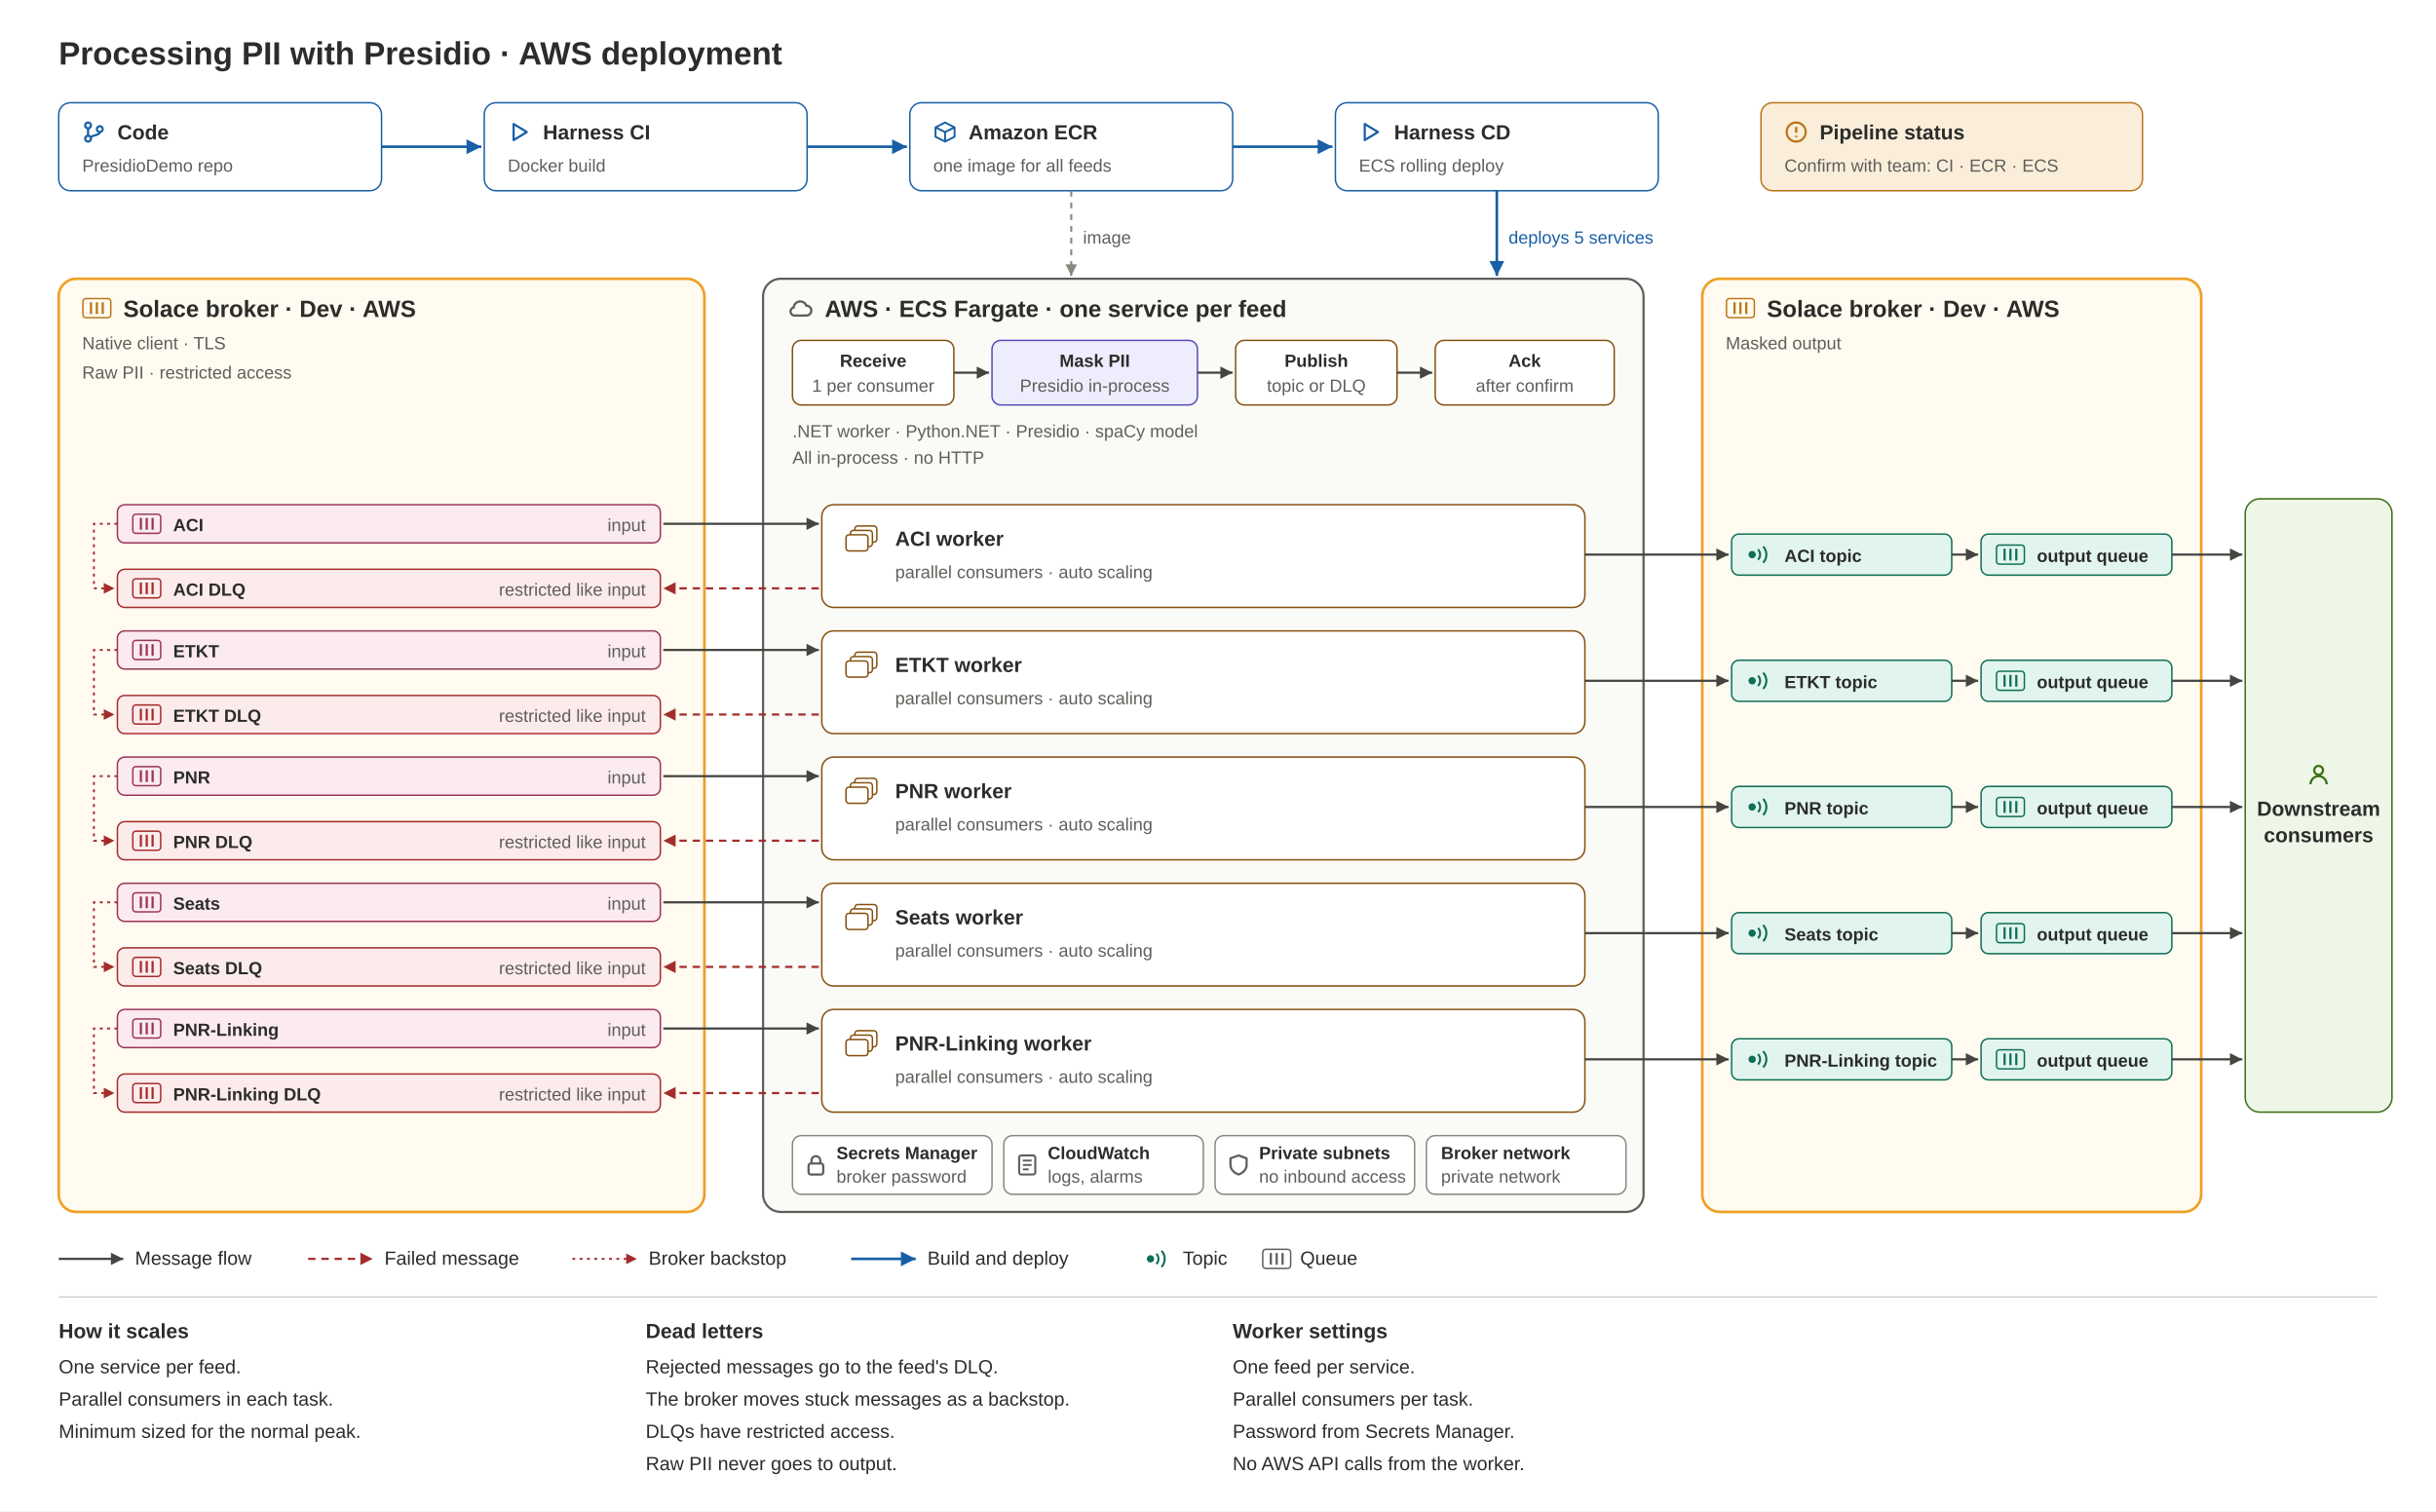
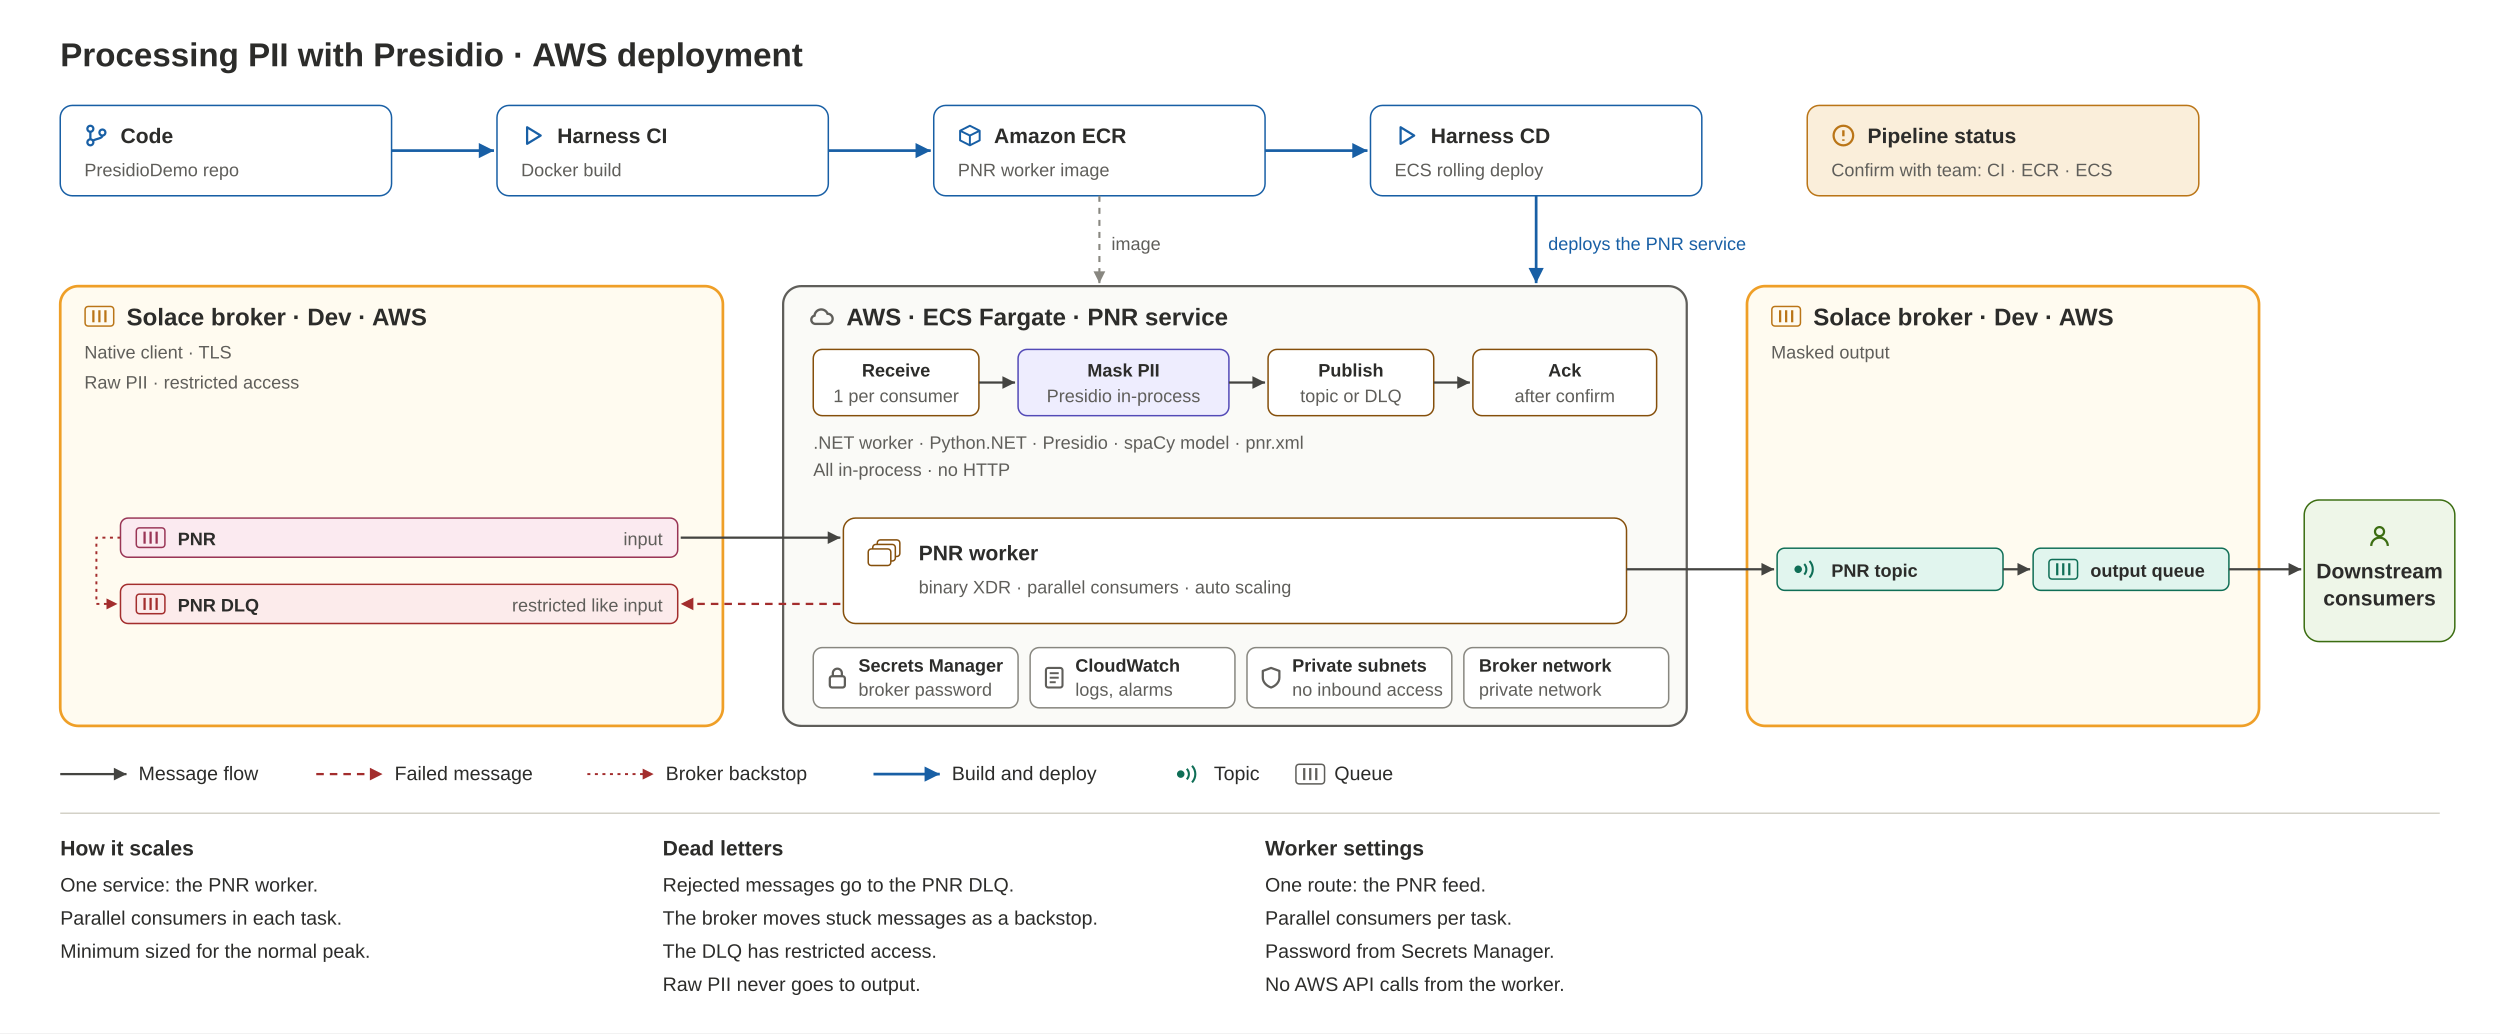
- <svg xmlns="http://www.w3.org/2000/svg" viewBox="0 0 1660 1030" role="img" aria-labelledby="title desc">
+ <svg xmlns="http://www.w3.org/2000/svg" viewBox="0 0 1660 686" role="img" aria-labelledby="title desc">
  <defs>
    <marker id="a" viewBox="0 0 10 10" refX="9" refY="5" markerWidth="7" markerHeight="7" orient="auto-start-reverse">
      <path d="M1 1L9 5L1 9z" fill="#444441" />
    </marker>
    <marker id="r" viewBox="0 0 10 10" refX="9" refY="5" markerWidth="7" markerHeight="7" orient="auto-start-reverse">
      <path d="M1 1L9 5L1 9z" fill="#A32D2D" />
    </marker>
    <marker id="b" viewBox="0 0 10 10" refX="9" refY="5" markerWidth="7" markerHeight="7" orient="auto-start-reverse">
      <path d="M1 1L9 5L1 9z" fill="#185FA5" />
    </marker>
    <marker id="g" viewBox="0 0 10 10" refX="9" refY="5" markerWidth="7" markerHeight="7" orient="auto-start-reverse">
      <path d="M1 1L9 5L1 9z" fill="#888780" />
    </marker>
    <symbol id="q" viewBox="0 0 20 14">
      <rect x="0.5" y="0.5" width="19" height="13" rx="2" fill="none" stroke="currentColor" />
      <path d="M6 3V11M10 3V11M14 3V11" stroke="currentColor" stroke-width="1.5" />
    </symbol>
    <symbol id="topic" viewBox="0 0 20 14">
      <circle cx="4" cy="7" r="2.5" fill="currentColor" />
      <path d="M8 3.5A5 5 0 0 1 8 10.5M11.5 1.5A8 8 0 0 1 11.5 12.5" fill="none" stroke="currentColor" stroke-width="1.4" />
    </symbol>
    <symbol id="tasks" viewBox="0 0 22 18">
      <rect x="6.5" y="0.5" width="15" height="11" rx="2" fill="#FFFFFF" stroke="currentColor" />
      <rect x="3.5" y="3.5" width="15" height="11" rx="2" fill="#FFFFFF" stroke="currentColor" />
      <rect x="0.5" y="6.5" width="15" height="11" rx="2" fill="#FFFFFF" stroke="currentColor" />
    </symbol>
    <symbol id="i-git" viewBox="0 0 16 16">
      <g fill="none" stroke="currentColor" stroke-width="1.5">
        <circle cx="4" cy="3.5" r="2" />
        <circle cx="4" cy="12.5" r="2" />
        <circle cx="12" cy="6" r="2" />
        <path d="M4 5.5V10.5M12 8C12 10 8 10 5.5 11.5" />
      </g>
    </symbol>
    <symbol id="i-run" viewBox="0 0 16 16">
      <path d="M4 2.5L13 8L4 13.5Z" fill="none" stroke="currentColor" stroke-width="1.5" stroke-linejoin="round" />
    </symbol>
    <symbol id="i-box" viewBox="0 0 16 16">
      <path d="M8 1.5L14.5 4.8V11.2L8 14.5L1.5 11.2V4.8Z M1.5 4.8L8 8L14.5 4.8 M8 8V14.5" fill="none" stroke="currentColor" stroke-width="1.3" stroke-linejoin="round" />
    </symbol>
    <symbol id="i-check" viewBox="0 0 16 16">
      <circle cx="8" cy="8" r="6.5" fill="none" stroke="currentColor" stroke-width="1.5" />
      <path d="M8 4.5V8.5M8 10.5V11.5" stroke="currentColor" stroke-width="1.6" />
    </symbol>
    <symbol id="i-cloud" viewBox="0 0 16 16">
      <path d="M4.5 12.5H12A3 3 0 0 0 12 6.5A4 4 0 0 0 4.3 7.6A2.5 2.5 0 0 0 4.5 12.5Z" fill="none" stroke="currentColor" stroke-width="1.4" />
    </symbol>
    <symbol id="i-lock" viewBox="0 0 16 16">
      <rect x="3" y="7" width="10" height="7.5" rx="1.5" fill="none" stroke="currentColor" stroke-width="1.5" />
      <path d="M5 7V5A3 3 0 0 1 11 5V7" fill="none" stroke="currentColor" stroke-width="1.5" />
    </symbol>
    <symbol id="i-log" viewBox="0 0 16 16">
      <rect x="2.5" y="1.5" width="11" height="13" rx="1.5" fill="none" stroke="currentColor" stroke-width="1.4" />
      <path d="M5 5H11M5 8H11M5 11H9" stroke="currentColor" stroke-width="1.3" />
    </symbol>
    <symbol id="i-shield" viewBox="0 0 16 16">
      <path d="M8 1.5L13.5 3.5V8C13.5 11 11 13.5 8 14.5C5 13.5 2.5 11 2.5 8V3.5Z" fill="none" stroke="currentColor" stroke-width="1.5" stroke-linejoin="round" />
    </symbol>
    <symbol id="i-user" viewBox="0 0 16 16">
      <circle cx="8" cy="5" r="3" fill="none" stroke="currentColor" stroke-width="1.5" />
      <path d="M2.5 14.5A5.5 5.5 0 0 1 13.5 14.5" fill="none" stroke="currentColor" stroke-width="1.5" />
    </symbol>
    <style>
text{font-family:'Segoe UI',Arial,sans-serif;fill:#2C2C2A}
.h{font-size:16px;font-weight:600}
.t{font-size:14px;font-weight:600}
.s{font-size:13px}
.m{font-size:12px;fill:#5F5E5A}
.k{font-size:12px;font-weight:600}
.c{font-family:Consolas,'Courier New',monospace;font-size:11px;fill:#5F5E5A}
.ln{fill:none;stroke:#444441;stroke-width:1.5}
.dl{fill:none;stroke:#A32D2D;stroke-width:1.5;stroke-dasharray:5 4}
.bk{fill:none;stroke:#A32D2D;stroke-width:1.3;stroke-dasharray:2 3}
.dp{fill:none;stroke:#185FA5;stroke-width:1.8}
.pf{fill:none;stroke:#888780;stroke-width:1.4;stroke-dasharray:4 4}
.bd rect{fill:#FFFFFF;stroke:#185FA5}.bd{color:#185FA5}
.iq rect{fill:#FBEAF0;stroke:#993556}.iq{color:#993556}
.dq rect{fill:#FCEBEB;stroke:#A32D2D}.dq{color:#A32D2D}
.cq rect{fill:#E1F5EE;stroke:#0F6E56}.cq{color:#0F6E56}
.mq rect{fill:#FAEEDA;stroke:#BA7517;stroke-dasharray:4 3}.mq{color:#BA7517}
.ws rect{fill:#FFFFFF;stroke:#854F0B}.ws{color:#854F0B}
.st rect{fill:#FFFFFF;stroke:#854F0B}
.sv rect{fill:#FFFFFF;stroke:#888780}.sv{color:#5F5E5A}
.miss{fill:#854F0B;font-weight:600}
</style>
  </defs>
-   <rect width="1660" height="1030" fill="#FFFFFF" />
+   <rect width="1660" height="686" fill="#FFFFFF" />
  <text class="h" x="40" y="44" style="font-size:22px">Processing PII with Presidio · AWS deployment</text>
  <g class="bd">
    <rect x="40" y="70" width="220" height="60" rx="8" />
    <use href="#i-git" x="56" y="82" width="16" height="16" />
    <text class="t" x="80" y="95">Code</text>
    <text class="m" x="56" y="117">PresidioDemo repo</text>
  </g>
  <g class="bd">
    <rect x="330" y="70" width="220" height="60" rx="8" />
    <use href="#i-run" x="346" y="82" width="16" height="16" />
    <text class="t" x="370" y="95">Harness CI</text>
    <text class="m" x="346" y="117">Docker build</text>
  </g>
  <g class="bd">
    <rect x="620" y="70" width="220" height="60" rx="8" />
    <use href="#i-box" x="636" y="82" width="16" height="16" />
    <text class="t" x="660" y="95">Amazon ECR</text>
-     <text class="m" x="636" y="117">one image for all feeds</text>
+     <text class="m" x="636" y="117">PNR worker image</text>
  </g>
  <g class="bd">
    <rect x="910" y="70" width="220" height="60" rx="8" />
    <use href="#i-run" x="926" y="82" width="16" height="16" />
    <text class="t" x="950" y="95">Harness CD</text>
    <text class="m" x="926" y="117">ECS rolling deploy</text>
  </g>
  <g>
    <rect x="1200" y="70" width="260" height="60" rx="8" fill="#FAEEDA" stroke="#BA7517" />
    <use href="#i-check" x="1216" y="82" width="16" height="16" style="color:#BA7517" />
    <text class="t" x="1240" y="95">Pipeline status</text>
    <text class="m" x="1216" y="117">Confirm with team: CI · ECR · ECS</text>
  </g>
  <path class="dp" d="M260 100H328" marker-end="url(#b)" />
  <path class="dp" d="M550 100H618" marker-end="url(#b)" />
  <path class="dp" d="M840 100H908" marker-end="url(#b)" />
-   <rect x="40" y="190" width="440" height="636" rx="12" fill="#FFFBF0" stroke="#EF9F27" stroke-width="1.8" />
+   <rect x="40" y="190" width="440" height="292" rx="12" fill="#FFFBF0" stroke="#EF9F27" stroke-width="1.8" />
  <use href="#q" x="56" y="203" width="20" height="14" style="color:#BA7517" />
  <text class="h" x="84" y="216">Solace broker · Dev · AWS</text>
  <text class="m" x="56" y="238">Native client · TLS</text>
  <text class="m" x="56" y="258">Raw PII · restricted access</text>
-   <rect x="520" y="190" width="600" height="636" rx="12" fill="#FAFAF7" stroke="#5F5E5A" stroke-width="1.5" />
+   <rect x="520" y="190" width="600" height="292" rx="12" fill="#FAFAF7" stroke="#5F5E5A" stroke-width="1.5" />
  <use href="#i-cloud" x="536" y="201" width="18" height="18" style="color:#5F5E5A" />
-   <text class="h" x="562" y="216">AWS · ECS Fargate · one service per feed</text>
+   <text class="h" x="562" y="216">AWS · ECS Fargate · PNR service</text>
  <g class="st">
    <rect x="540" y="232" width="110" height="44" rx="6" />
    <text class="k" x="595" y="250" text-anchor="middle">Receive</text>
    <text class="m" x="595" y="267" text-anchor="middle">1 per consumer</text>
  </g>
  <rect x="676" y="232" width="140" height="44" rx="6" fill="#EEEDFE" stroke="#534AB7" />
  <text class="k" x="746" y="250" text-anchor="middle">Mask PII</text>
  <text class="m" x="746" y="267" text-anchor="middle">Presidio in-process</text>
  <g class="st">
    <rect x="842" y="232" width="110" height="44" rx="6" />
    <text class="k" x="897" y="250" text-anchor="middle">Publish</text>
    <text class="m" x="897" y="267" text-anchor="middle">topic or DLQ</text>
  </g>
  <g class="st">
    <rect x="978" y="232" width="122" height="44" rx="6" />
    <text class="k" x="1039" y="250" text-anchor="middle">Ack</text>
    <text class="m" x="1039" y="267" text-anchor="middle">after confirm</text>
  </g>
  <path class="ln" d="M650 254H674" marker-end="url(#a)" />
  <path class="ln" d="M816 254H840" marker-end="url(#a)" />
  <path class="ln" d="M952 254H976" marker-end="url(#a)" />
-   <text class="m" x="540" y="298">.NET worker · Python.NET · Presidio · spaCy model</text>
+   <text class="m" x="540" y="298">.NET worker · Python.NET · Presidio · spaCy model · pnr.xml</text>
  <text class="m" x="540" y="316">All in-process · no HTTP</text>
-   <rect x="1160" y="190" width="340" height="636" rx="12" fill="#FFFBF0" stroke="#EF9F27" stroke-width="1.8" />
+   <rect x="1160" y="190" width="340" height="292" rx="12" fill="#FFFBF0" stroke="#EF9F27" stroke-width="1.8" />
  <use href="#q" x="1176" y="203" width="20" height="14" style="color:#BA7517" />
  <text class="h" x="1204" y="216">Solace broker · Dev · AWS</text>
  <text class="m" x="1176" y="238">Masked output</text>
-   <rect x="1530" y="340" width="100" height="418" rx="10" fill="#EEF6E8" stroke="#3B6D11" />
-   <use href="#i-user" x="1572" y="520" width="16" height="16" style="color:#3B6D11" />
-   <text class="t" x="1580" y="556" text-anchor="middle">Downstream</text>
-   <text class="t" x="1580" y="574" text-anchor="middle">consumers</text>
+   <rect x="1530" y="332" width="100" height="94" rx="10" fill="#EEF6E8" stroke="#3B6D11" />
+   <use href="#i-user" x="1572" y="348" width="16" height="16" style="color:#3B6D11" />
+   <text class="t" x="1580" y="384" text-anchor="middle">Downstream</text>
+   <text class="t" x="1580" y="402" text-anchor="middle">consumers</text>
  <g class="iq">
    <rect x="80" y="344" width="370" height="26" rx="5" />
    <use href="#q" x="90" y="350" width="20" height="14" />
-     <text class="k" x="118" y="362">ACI</text>
+     <text class="k" x="118" y="362">PNR</text>
    <text class="m" x="440" y="362" text-anchor="end">input</text>
  </g>
  <g class="dq">
    <rect x="80" y="388" width="370" height="26" rx="5" />
    <use href="#q" x="90" y="394" width="20" height="14" />
-     <text class="k" x="118" y="406">ACI DLQ</text>
+     <text class="k" x="118" y="406">PNR DLQ</text>
    <text class="m" x="440" y="406" text-anchor="end">restricted like input</text>
  </g>
  <path class="bk" d="M80 357H64V401H78" marker-end="url(#r)" />
  <g class="ws">
    <rect x="560" y="344" width="520" height="70" rx="8" />
    <use href="#tasks" x="576" y="358" width="22" height="18" />
-     <text class="t" x="610" y="372">ACI worker</text>
-     <text class="m" x="610" y="394">parallel consumers · auto scaling</text>
+     <text class="t" x="610" y="372">PNR worker</text>
+     <text class="m" x="610" y="394">binary XDR · parallel consumers · auto scaling</text>
  </g>
  <g class="cq">
    <rect x="1180" y="364" width="150" height="28" rx="5" />
    <use href="#topic" x="1190" y="371" width="20" height="14" />
-     <text class="k" x="1216" y="383">ACI topic</text>
+     <text class="k" x="1216" y="383">PNR topic</text>
  </g>
  <g class="cq">
    <rect x="1350" y="364" width="130" height="28" rx="5" />
    <use href="#q" x="1360" y="371" width="20" height="14" />
    <text class="k" x="1388" y="383">output queue</text>
  </g>
  <path class="ln" d="M452 357H558" marker-end="url(#a)" />
  <path class="dl" d="M558 401H452" marker-end="url(#r)" />
  <path class="ln" d="M1080 378H1178" marker-end="url(#a)" />
  <path class="ln" d="M1330 378H1348" marker-end="url(#a)" />
  <path class="ln" d="M1480 378H1528" marker-end="url(#a)" />
-   <g class="iq">
-     <rect x="80" y="430" width="370" height="26" rx="5" />
-     <use href="#q" x="90" y="436" width="20" height="14" />
-     <text class="k" x="118" y="448">ETKT</text>
-     <text class="m" x="440" y="448" text-anchor="end">input</text>
-   </g>
-   <g class="dq">
-     <rect x="80" y="474" width="370" height="26" rx="5" />
-     <use href="#q" x="90" y="480" width="20" height="14" />
-     <text class="k" x="118" y="492">ETKT DLQ</text>
-     <text class="m" x="440" y="492" text-anchor="end">restricted like input</text>
-   </g>
-   <path class="bk" d="M80 443H64V487H78" marker-end="url(#r)" />
-   <g class="ws">
-     <rect x="560" y="430" width="520" height="70" rx="8" />
-     <use href="#tasks" x="576" y="444" width="22" height="18" />
-     <text class="t" x="610" y="458">ETKT worker</text>
-     <text class="m" x="610" y="480">parallel consumers · auto scaling</text>
-   </g>
-   <g class="cq">
-     <rect x="1180" y="450" width="150" height="28" rx="5" />
-     <use href="#topic" x="1190" y="457" width="20" height="14" />
-     <text class="k" x="1216" y="469">ETKT topic</text>
-   </g>
-   <g class="cq">
-     <rect x="1350" y="450" width="130" height="28" rx="5" />
-     <use href="#q" x="1360" y="457" width="20" height="14" />
-     <text class="k" x="1388" y="469">output queue</text>
-   </g>
-   <path class="ln" d="M452 443H558" marker-end="url(#a)" />
-   <path class="dl" d="M558 487H452" marker-end="url(#r)" />
-   <path class="ln" d="M1080 464H1178" marker-end="url(#a)" />
-   <path class="ln" d="M1330 464H1348" marker-end="url(#a)" />
-   <path class="ln" d="M1480 464H1528" marker-end="url(#a)" />
-   <g class="iq">
-     <rect x="80" y="516" width="370" height="26" rx="5" />
-     <use href="#q" x="90" y="522" width="20" height="14" />
-     <text class="k" x="118" y="534">PNR</text>
-     <text class="m" x="440" y="534" text-anchor="end">input</text>
-   </g>
-   <g class="dq">
-     <rect x="80" y="560" width="370" height="26" rx="5" />
-     <use href="#q" x="90" y="566" width="20" height="14" />
-     <text class="k" x="118" y="578">PNR DLQ</text>
-     <text class="m" x="440" y="578" text-anchor="end">restricted like input</text>
-   </g>
-   <path class="bk" d="M80 529H64V573H78" marker-end="url(#r)" />
-   <g class="ws">
-     <rect x="560" y="516" width="520" height="70" rx="8" />
-     <use href="#tasks" x="576" y="530" width="22" height="18" />
-     <text class="t" x="610" y="544">PNR worker</text>
-     <text class="m" x="610" y="566">parallel consumers · auto scaling</text>
-   </g>
-   <g class="cq">
-     <rect x="1180" y="536" width="150" height="28" rx="5" />
-     <use href="#topic" x="1190" y="543" width="20" height="14" />
-     <text class="k" x="1216" y="555">PNR topic</text>
-   </g>
-   <g class="cq">
-     <rect x="1350" y="536" width="130" height="28" rx="5" />
-     <use href="#q" x="1360" y="543" width="20" height="14" />
-     <text class="k" x="1388" y="555">output queue</text>
-   </g>
-   <path class="ln" d="M452 529H558" marker-end="url(#a)" />
-   <path class="dl" d="M558 573H452" marker-end="url(#r)" />
-   <path class="ln" d="M1080 550H1178" marker-end="url(#a)" />
-   <path class="ln" d="M1330 550H1348" marker-end="url(#a)" />
-   <path class="ln" d="M1480 550H1528" marker-end="url(#a)" />
-   <g class="iq">
-     <rect x="80" y="602" width="370" height="26" rx="5" />
-     <use href="#q" x="90" y="608" width="20" height="14" />
-     <text class="k" x="118" y="620">Seats</text>
-     <text class="m" x="440" y="620" text-anchor="end">input</text>
-   </g>
-   <g class="dq">
-     <rect x="80" y="646" width="370" height="26" rx="5" />
-     <use href="#q" x="90" y="652" width="20" height="14" />
-     <text class="k" x="118" y="664">Seats DLQ</text>
-     <text class="m" x="440" y="664" text-anchor="end">restricted like input</text>
-   </g>
-   <path class="bk" d="M80 615H64V659H78" marker-end="url(#r)" />
-   <g class="ws">
-     <rect x="560" y="602" width="520" height="70" rx="8" />
-     <use href="#tasks" x="576" y="616" width="22" height="18" />
-     <text class="t" x="610" y="630">Seats worker</text>
-     <text class="m" x="610" y="652">parallel consumers · auto scaling</text>
-   </g>
-   <g class="cq">
-     <rect x="1180" y="622" width="150" height="28" rx="5" />
-     <use href="#topic" x="1190" y="629" width="20" height="14" />
-     <text class="k" x="1216" y="641">Seats topic</text>
-   </g>
-   <g class="cq">
-     <rect x="1350" y="622" width="130" height="28" rx="5" />
-     <use href="#q" x="1360" y="629" width="20" height="14" />
-     <text class="k" x="1388" y="641">output queue</text>
-   </g>
-   <path class="ln" d="M452 615H558" marker-end="url(#a)" />
-   <path class="dl" d="M558 659H452" marker-end="url(#r)" />
-   <path class="ln" d="M1080 636H1178" marker-end="url(#a)" />
-   <path class="ln" d="M1330 636H1348" marker-end="url(#a)" />
-   <path class="ln" d="M1480 636H1528" marker-end="url(#a)" />
-   <g class="iq">
-     <rect x="80" y="688" width="370" height="26" rx="5" />
-     <use href="#q" x="90" y="694" width="20" height="14" />
-     <text class="k" x="118" y="706">PNR-Linking</text>
-     <text class="m" x="440" y="706" text-anchor="end">input</text>
-   </g>
-   <g class="dq">
-     <rect x="80" y="732" width="370" height="26" rx="5" />
-     <use href="#q" x="90" y="738" width="20" height="14" />
-     <text class="k" x="118" y="750">PNR-Linking DLQ</text>
-     <text class="m" x="440" y="750" text-anchor="end">restricted like input</text>
-   </g>
-   <path class="bk" d="M80 701H64V745H78" marker-end="url(#r)" />
-   <g class="ws">
-     <rect x="560" y="688" width="520" height="70" rx="8" />
-     <use href="#tasks" x="576" y="702" width="22" height="18" />
-     <text class="t" x="610" y="716">PNR-Linking worker</text>
-     <text class="m" x="610" y="738">parallel consumers · auto scaling</text>
-   </g>
-   <g class="cq">
-     <rect x="1180" y="708" width="150" height="28" rx="5" />
-     <use href="#topic" x="1190" y="715" width="20" height="14" />
-     <text class="k" x="1216" y="727">PNR-Linking topic</text>
-   </g>
-   <g class="cq">
-     <rect x="1350" y="708" width="130" height="28" rx="5" />
-     <use href="#q" x="1360" y="715" width="20" height="14" />
-     <text class="k" x="1388" y="727">output queue</text>
-   </g>
-   <path class="ln" d="M452 701H558" marker-end="url(#a)" />
-   <path class="dl" d="M558 745H452" marker-end="url(#r)" />
-   <path class="ln" d="M1080 722H1178" marker-end="url(#a)" />
-   <path class="ln" d="M1330 722H1348" marker-end="url(#a)" />
-   <path class="ln" d="M1480 722H1528" marker-end="url(#a)" />
-   <g class="sv">
-     <rect x="540" y="774" width="136" height="40" rx="6" />
-     <use href="#i-lock" x="548" y="786" width="16" height="16" />
-     <text class="k" x="570" y="790">Secrets Manager</text>
-     <text class="m" x="570" y="806">broker password</text>
-   </g>
-   <g class="sv">
-     <rect x="684" y="774" width="136" height="40" rx="6" />
-     <use href="#i-log" x="692" y="786" width="16" height="16" />
-     <text class="k" x="714" y="790">CloudWatch</text>
-     <text class="m" x="714" y="806">logs, alarms</text>
-   </g>
-   <g class="sv">
-     <rect x="828" y="774" width="136" height="40" rx="6" />
-     <use href="#i-shield" x="836" y="786" width="16" height="16" />
-     <text class="k" x="858" y="790">Private subnets</text>
-     <text class="m" x="858" y="806">no inbound access</text>
-   </g>
-   <g class="sv">
-     <rect x="972" y="774" width="136" height="40" rx="6" />
-     <text class="k" x="982" y="790">Broker network</text>
-     <text class="m" x="982" y="806">private network</text>
+   <g class="sv">
+     <rect x="540" y="430" width="136" height="40" rx="6" />
+     <use href="#i-lock" x="548" y="442" width="16" height="16" />
+     <text class="k" x="570" y="446">Secrets Manager</text>
+     <text class="m" x="570" y="462">broker password</text>
+   </g>
+   <g class="sv">
+     <rect x="684" y="430" width="136" height="40" rx="6" />
+     <use href="#i-log" x="692" y="442" width="16" height="16" />
+     <text class="k" x="714" y="446">CloudWatch</text>
+     <text class="m" x="714" y="462">logs, alarms</text>
+   </g>
+   <g class="sv">
+     <rect x="828" y="430" width="136" height="40" rx="6" />
+     <use href="#i-shield" x="836" y="442" width="16" height="16" />
+     <text class="k" x="858" y="446">Private subnets</text>
+     <text class="m" x="858" y="462">no inbound access</text>
+   </g>
+   <g class="sv">
+     <rect x="972" y="430" width="136" height="40" rx="6" />
+     <text class="k" x="982" y="446">Broker network</text>
+     <text class="m" x="982" y="462">private network</text>
  </g>
  <path class="pf" d="M730 130V188" marker-end="url(#g)" />
  <text class="m" x="738" y="166">image</text>
  <path class="dp" d="M1020 130V188" marker-end="url(#b)" />
-   <text class="m" x="1028" y="166" style="fill:#185FA5">deploys 5 services</text>
-   <path class="ln" d="M40 858H84" marker-end="url(#a)" />
-   <text class="s" x="92" y="862">Message flow</text>
-   <path class="dl" d="M210 858H254" marker-end="url(#r)" />
-   <text class="s" x="262" y="862">Failed message</text>
-   <path class="bk" d="M390 858H434" marker-end="url(#r)" />
-   <text class="s" x="442" y="862">Broker backstop</text>
-   <path class="dp" d="M580 858H624" marker-end="url(#b)" />
-   <text class="s" x="632" y="862">Build and deploy</text>
-   <use href="#topic" x="780" y="851" width="20" height="14" style="color:#0F6E56" />
-   <text class="s" x="806" y="862">Topic</text>
-   <use href="#q" x="860" y="851" width="20" height="14" style="color:#5F5E5A" />
-   <text class="s" x="886" y="862">Queue</text>
-   <line x1="40" y1="884" x2="1620" y2="884" stroke="#D3D1C7" />
-   <text class="t" x="40" y="912">How it scales</text>
-   <text class="s" x="40" y="936">One service per feed.</text>
-   <text class="s" x="40" y="958">Parallel consumers in each task.</text>
-   <text class="s" x="40" y="980">Minimum sized for the normal peak.</text>
-   <text class="t" x="440" y="912">Dead letters</text>
-   <text class="s" x="440" y="936">Rejected messages go to the feed's DLQ.</text>
-   <text class="s" x="440" y="958">The broker moves stuck messages as a backstop.</text>
-   <text class="s" x="440" y="980">DLQs have restricted access.</text>
-   <text class="s" x="440" y="1002">Raw PII never goes to output.</text>
-   <text class="t" x="840" y="912">Worker settings</text>
-   <text class="s" x="840" y="936">One feed per service.</text>
-   <text class="s" x="840" y="958">Parallel consumers per task.</text>
-   <text class="s" x="840" y="980">Password from Secrets Manager.</text>
-   <text class="s" x="840" y="1002">No AWS API calls from the worker.</text>
+   <text class="m" x="1028" y="166" style="fill:#185FA5">deploys the PNR service</text>
+   <path class="ln" d="M40 514H84" marker-end="url(#a)" />
+   <text class="s" x="92" y="518">Message flow</text>
+   <path class="dl" d="M210 514H254" marker-end="url(#r)" />
+   <text class="s" x="262" y="518">Failed message</text>
+   <path class="bk" d="M390 514H434" marker-end="url(#r)" />
+   <text class="s" x="442" y="518">Broker backstop</text>
+   <path class="dp" d="M580 514H624" marker-end="url(#b)" />
+   <text class="s" x="632" y="518">Build and deploy</text>
+   <use href="#topic" x="780" y="507" width="20" height="14" style="color:#0F6E56" />
+   <text class="s" x="806" y="518">Topic</text>
+   <use href="#q" x="860" y="507" width="20" height="14" style="color:#5F5E5A" />
+   <text class="s" x="886" y="518">Queue</text>
+   <line x1="40" y1="540" x2="1620" y2="540" stroke="#D3D1C7" />
+   <text class="t" x="40" y="568">How it scales</text>
+   <text class="s" x="40" y="592">One service: the PNR worker.</text>
+   <text class="s" x="40" y="614">Parallel consumers in each task.</text>
+   <text class="s" x="40" y="636">Minimum sized for the normal peak.</text>
+   <text class="t" x="440" y="568">Dead letters</text>
+   <text class="s" x="440" y="592">Rejected messages go to the PNR DLQ.</text>
+   <text class="s" x="440" y="614">The broker moves stuck messages as a backstop.</text>
+   <text class="s" x="440" y="636">The DLQ has restricted access.</text>
+   <text class="s" x="440" y="658">Raw PII never goes to output.</text>
+   <text class="t" x="840" y="568">Worker settings</text>
+   <text class="s" x="840" y="592">One route: the PNR feed.</text>
+   <text class="s" x="840" y="614">Parallel consumers per task.</text>
+   <text class="s" x="840" y="636">Password from Secrets Manager.</text>
+   <text class="s" x="840" y="658">No AWS API calls from the worker.</text>
</svg>
